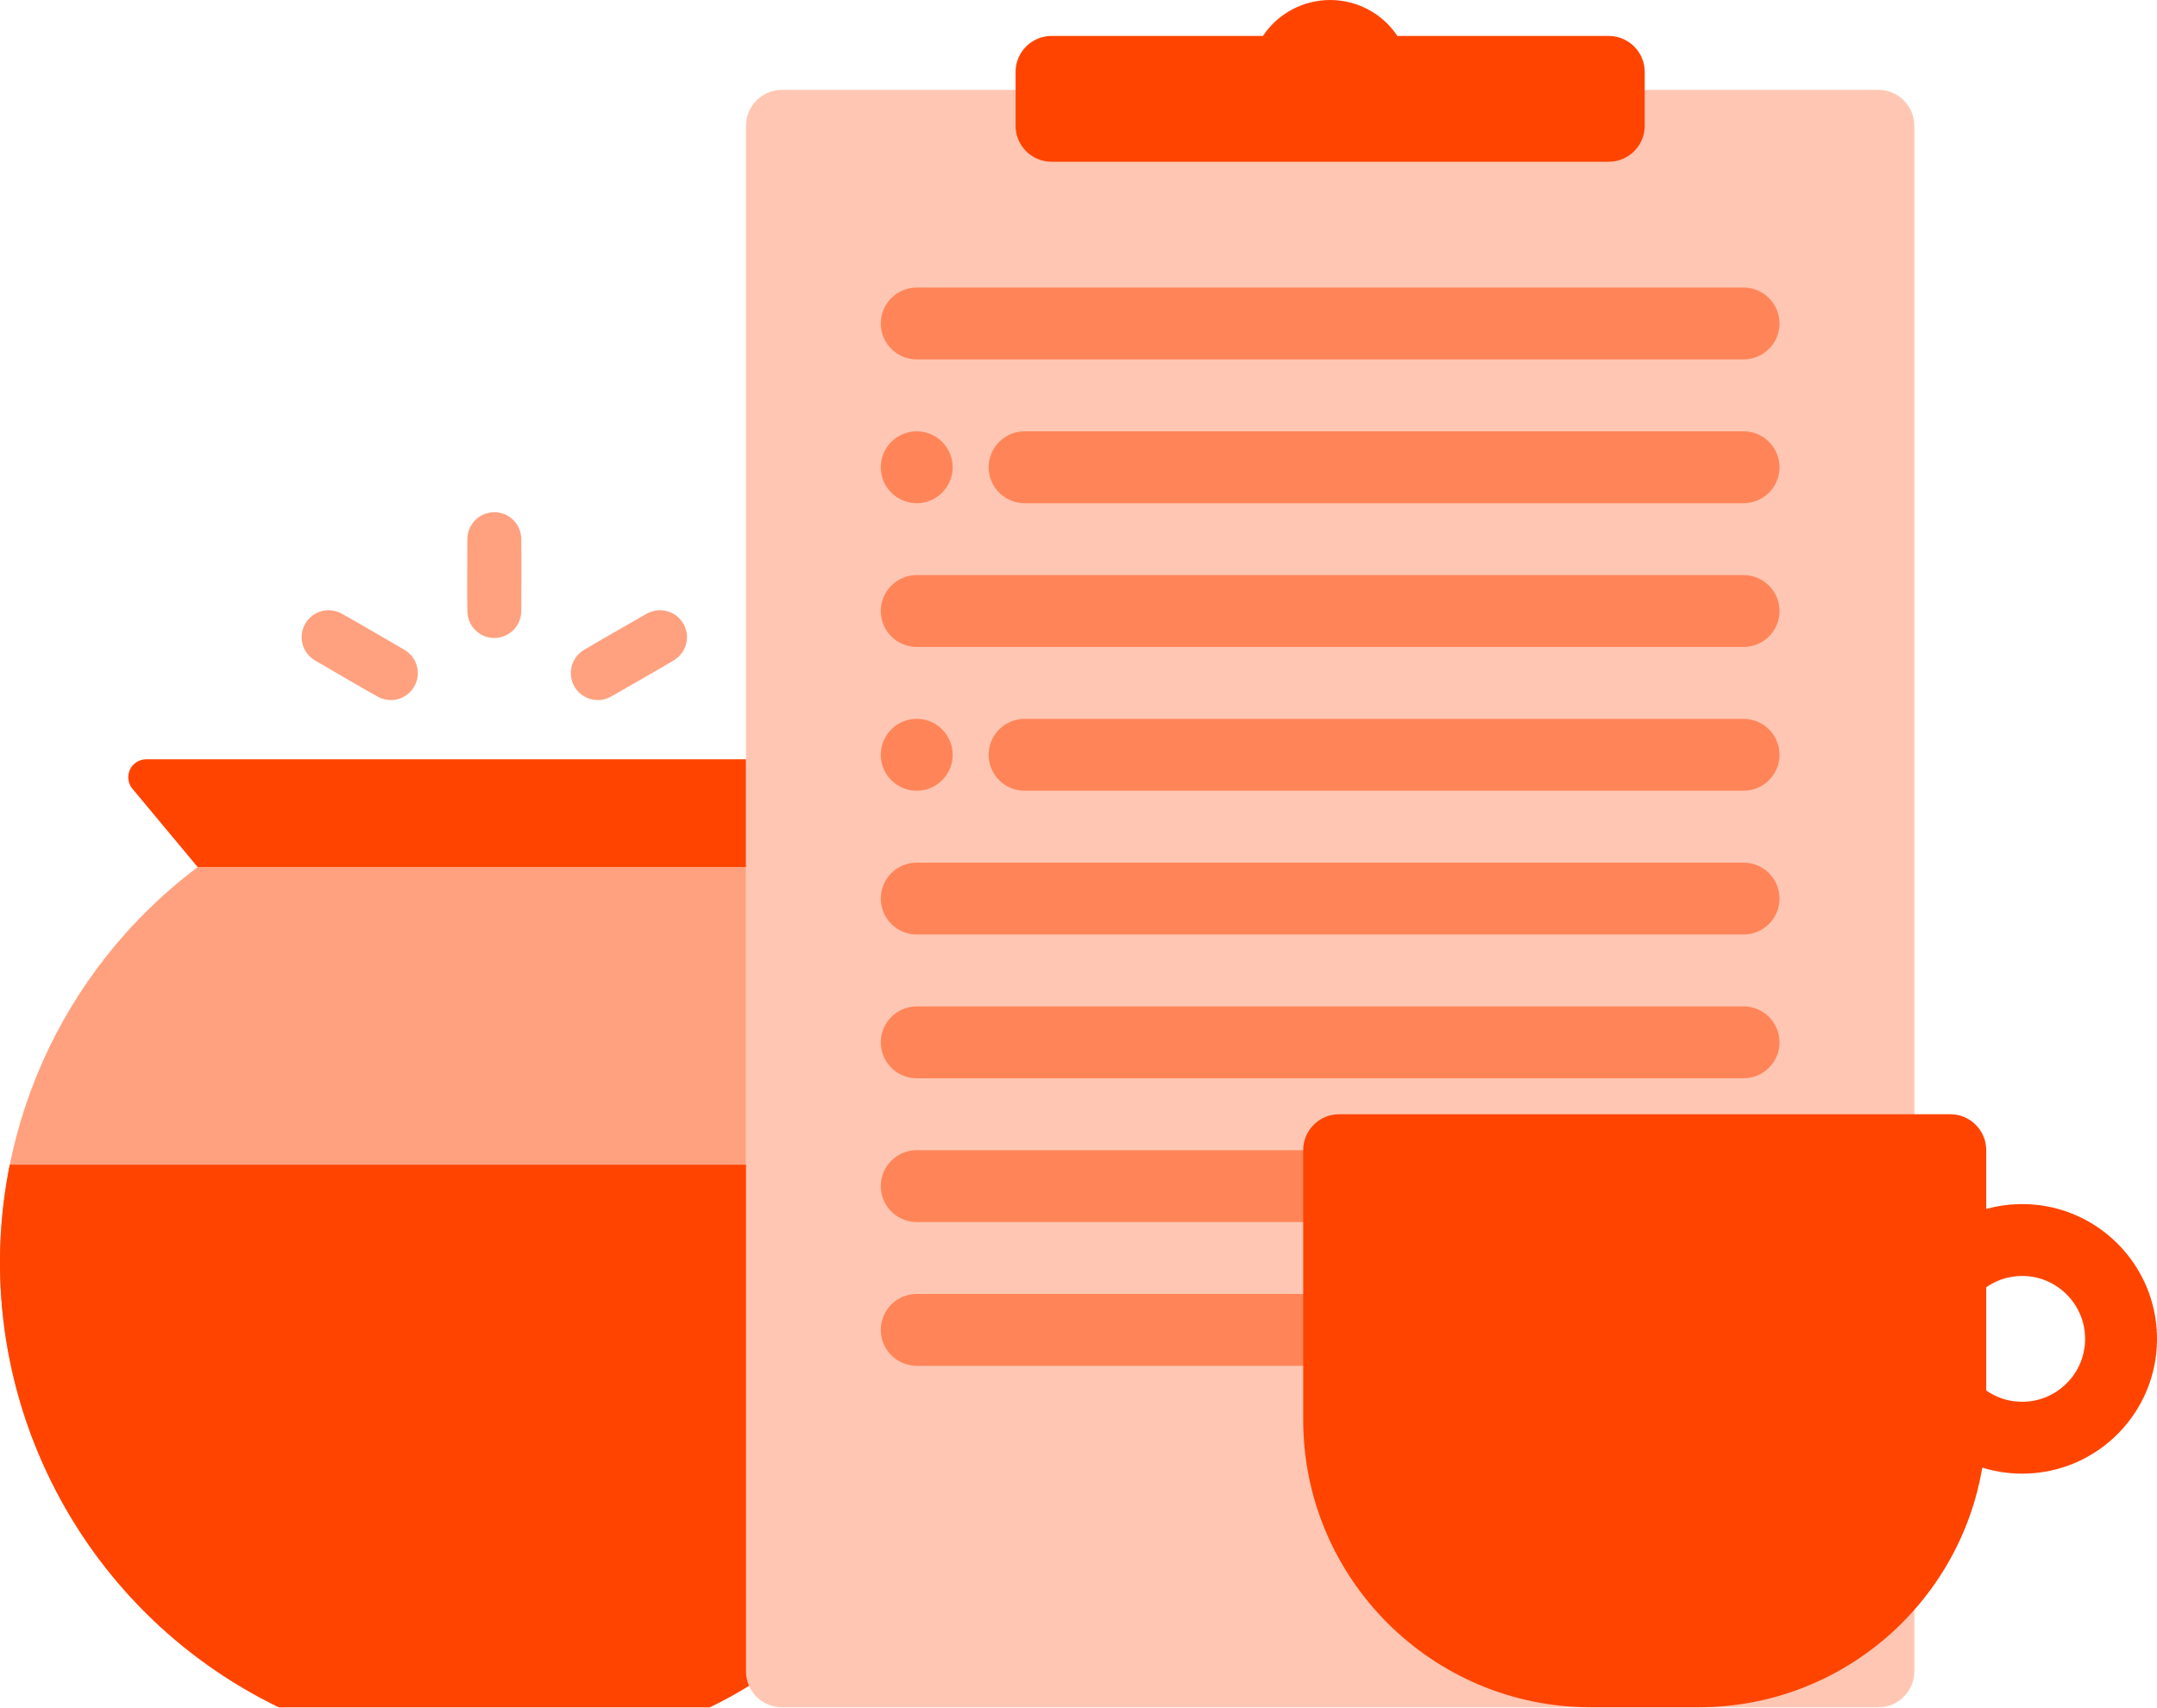
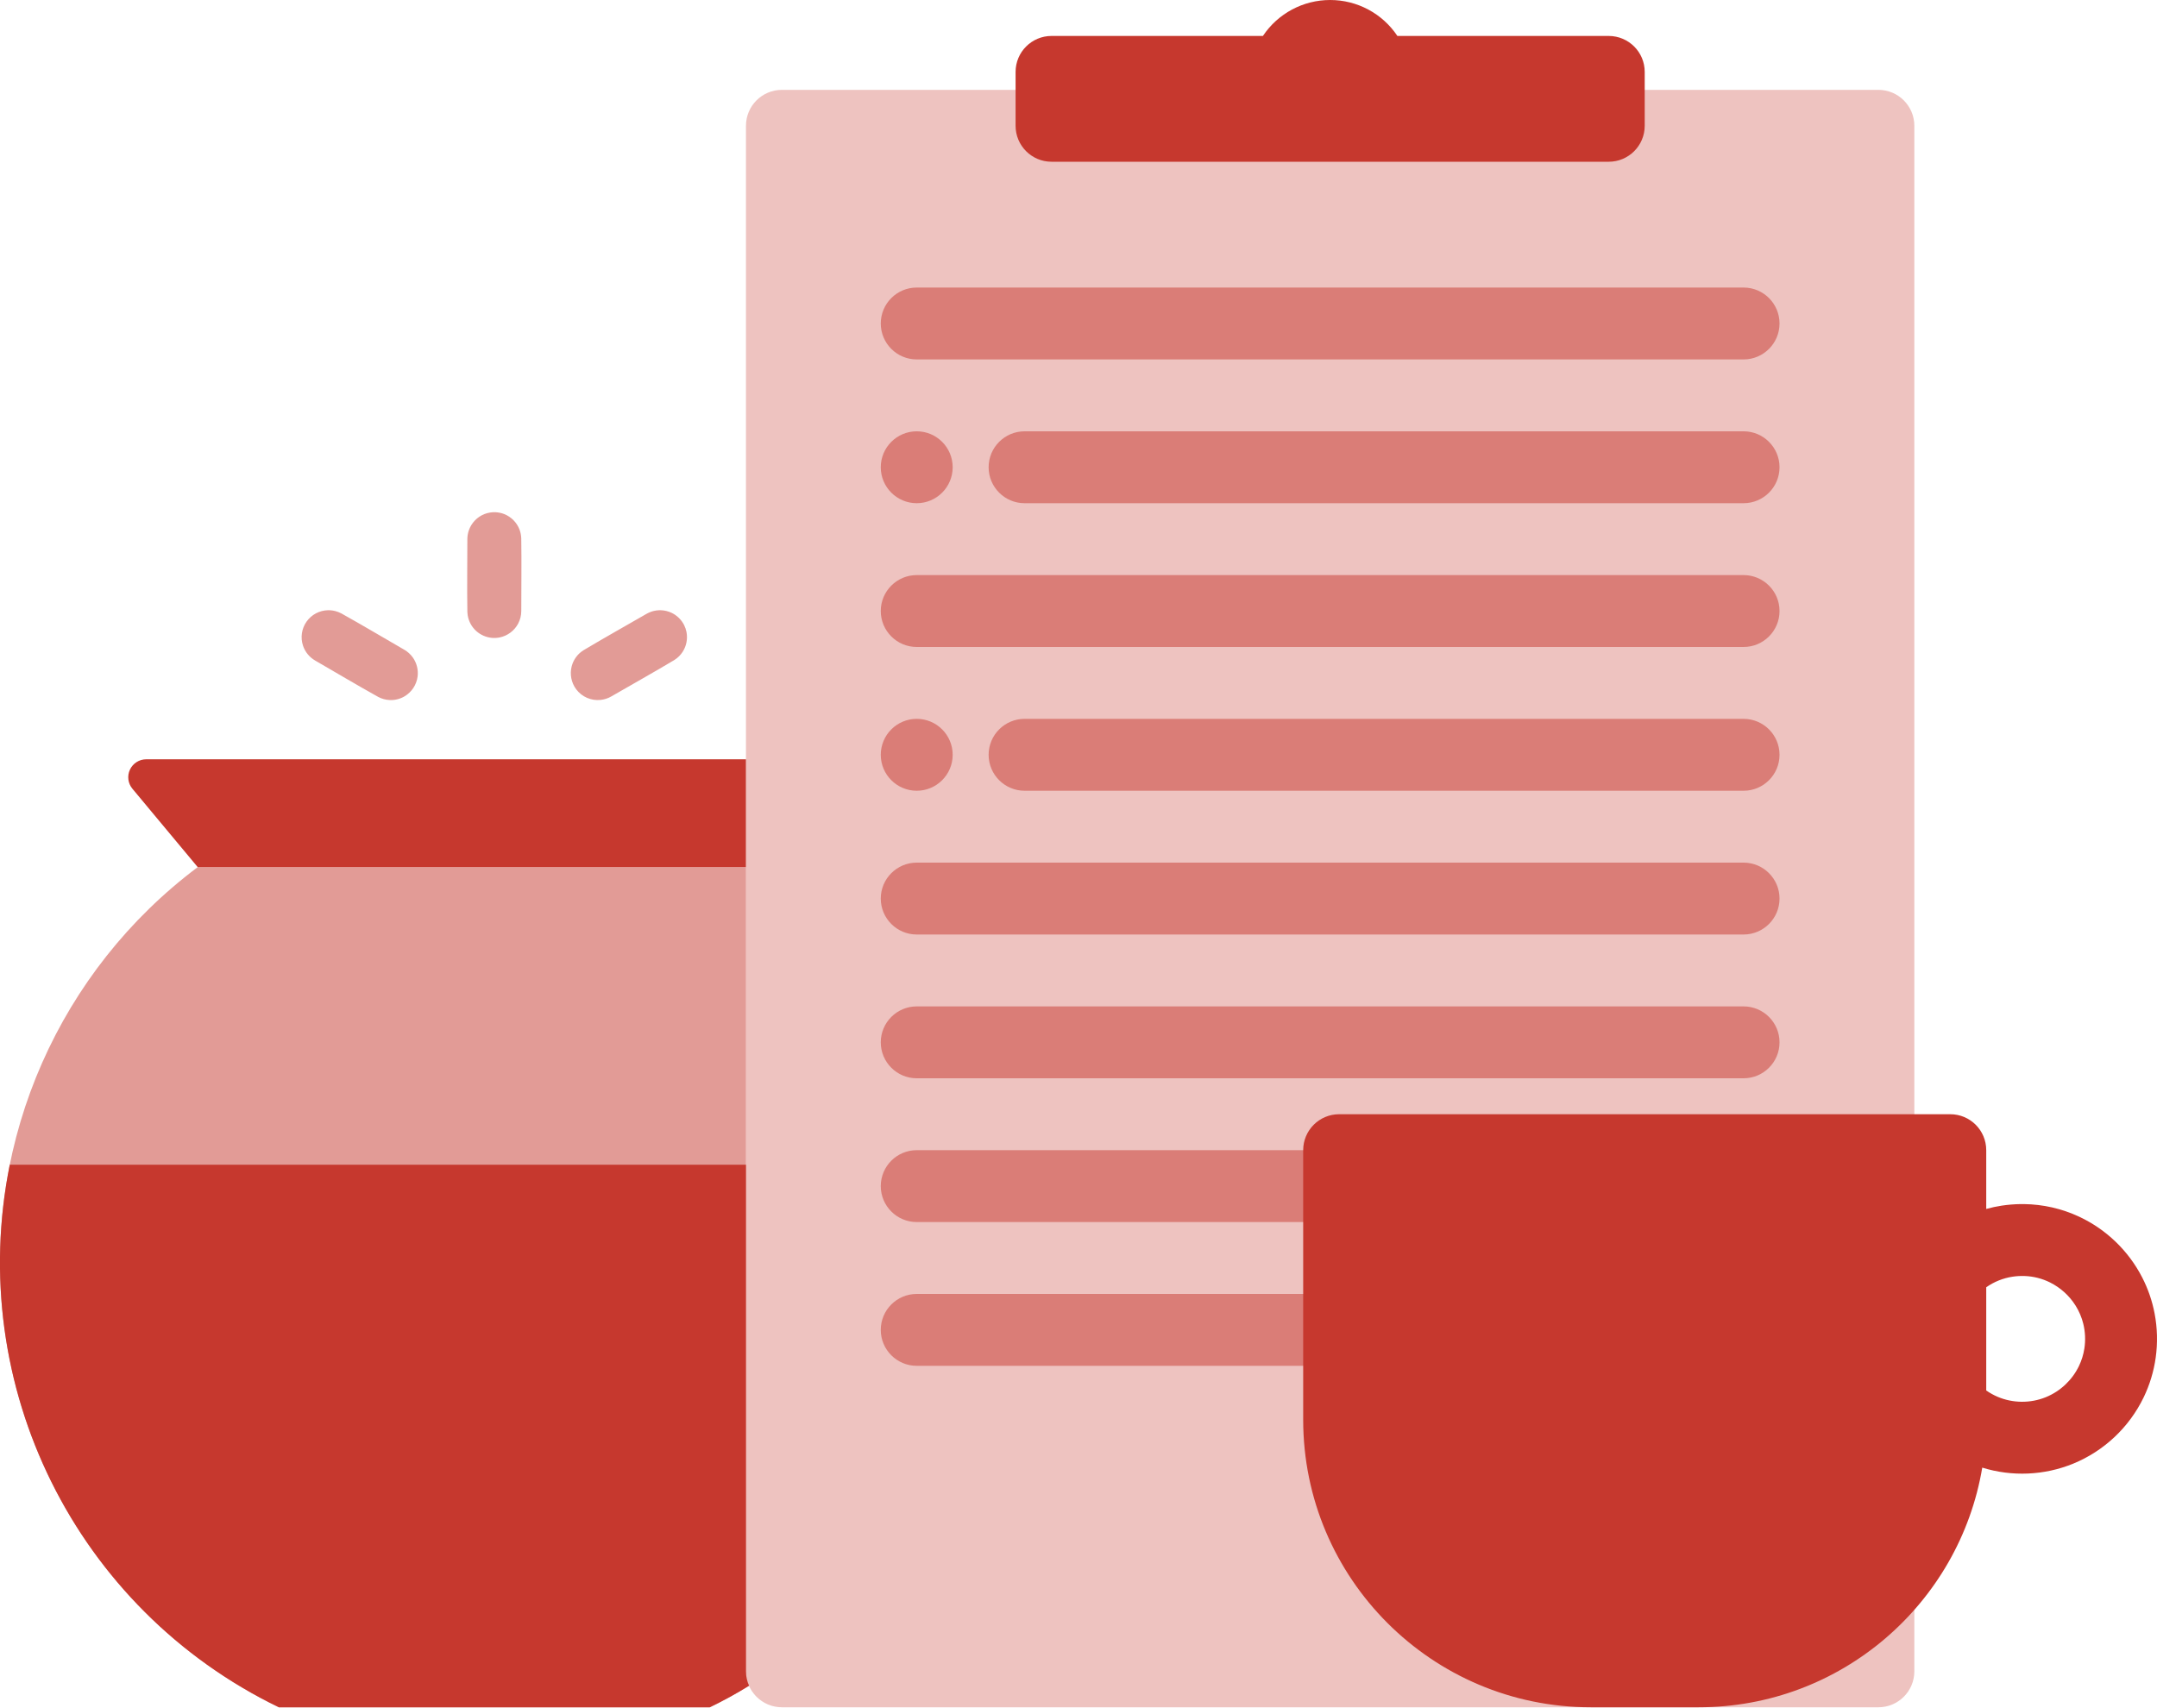
<svg xmlns="http://www.w3.org/2000/svg" viewBox="0 0 240 190" fill-rule="evenodd" clip-rule="evenodd" stroke-linejoin="round" stroke-miterlimit="1.414">
  <path fill="none" d="M0 0h240v190H0z" />
  <clipPath id="a">
    <path d="M0 0h240v190H0z" />
  </clipPath>
-   <g clip-path="url(#a)" fill="#f40">
+   <g clip-path="url(#a)" fill="#c6382e">
    <path d="M36.682 67.912c.212.012.421.039.626.092.236.061.459.152.674.263 2.356 1.313 4.672 2.696 7.007 4.044a3.044 3.044 0 0 1 .935.845 3.02 3.02 0 0 1 .54 2.145 3.023 3.023 0 0 1-1.448 2.191 2.976 2.976 0 0 1-1.647.415 3.003 3.003 0 0 1-1.3-.355c-2.356-1.313-4.672-2.696-7.008-4.044a3.014 3.014 0 0 1-1.345-1.648 2.998 2.998 0 0 1 2.785-3.95c.091 0 .09 0 .181.002zm36.817-.002a3.044 3.044 0 0 1 1.226.289 3.03 3.03 0 0 1 1.398 1.37c.121.243.209.503.261.77a3.02 3.02 0 0 1-.41 2.174 2.987 2.987 0 0 1-.957.948c-2.315 1.384-4.671 2.698-7.006 4.047a2.97 2.97 0 0 1-1.199.386 2.998 2.998 0 0 1-2.7-1.182 3.023 3.023 0 0 1-.499-2.579 2.99 2.99 0 0 1 1.32-1.775c2.315-1.384 4.67-2.698 7.006-4.047.265-.147.544-.261.841-.328.177-.04.356-.061.538-.071.091-.002.09-.002.181-.002zM55.146 57.003c.325.021.642.084.946.202.79.309 1.424.953 1.72 1.748.113.306.171.624.186.95.044 2.698.002 5.398.002 8.097a3.009 3.009 0 0 1-.347 1.4 3.021 3.021 0 0 1-2.026 1.533c-.285.061-.579.08-.87.057a3.02 3.02 0 0 1-1.755-.752 3.011 3.011 0 0 1-.963-1.755 3.317 3.317 0 0 1-.037-.386C51.958 65.398 52 62.699 52 60c.005-.326.052-.646.156-.955a3.023 3.023 0 0 1 1.752-1.84 3.155 3.155 0 0 1 1.238-.202zM83 96.5V186c0 .582.125 1.135.345 1.602A46.537 46.537 0 0 1 78.974 190H31.026A55 55 0 0 1 22 96.5h61z" fill-opacity=".5" />
    <path d="M83 129.619V186c0 .582.125 1.135.345 1.602A46.537 46.537 0 0 1 78.974 190H31.026a55 55 0 0 1-29.939-60.381H83zM83 96.5H22l-7.266-8.72a1.999 1.999 0 0 1 1.536-3.28H83v12z" />
    <g>
      <path d="M213 14c0-2.208-1.792-4-4-4H87c-2.208 0-4 1.792-4 4v172c0 2.208 1.792 4 4 4h122c2.208 0 4-1.792 4-4V14z" fill-opacity=".3" />
      <path d="M140.519 4A8.989 8.989 0 0 1 148 0a8.989 8.989 0 0 1 7.481 4H179c2.217.009 4 1.798 4 4v6c0 2.208-1.792 4-4 4h-62c-2.208 0-4-1.792-4-4V8a4.005 4.005 0 0 1 4-4h23.519z" />
      <path d="M150 144c2.208 0 4 1.792 4 4s-1.792 4-4 4h-48c-2.208 0-4-1.792-4-4s1.792-4 4-4h48zm44-16c2.208 0 4 1.792 4 4s-1.792 4-4 4h-92c-2.208 0-4-1.792-4-4s1.792-4 4-4h92zm0-16c2.208 0 4 1.792 4 4s-1.792 4-4 4h-92c-2.208 0-4-1.792-4-4s1.792-4 4-4h92zm0-16c2.208 0 4 1.792 4 4s-1.792 4-4 4h-92c-2.208 0-4-1.792-4-4s1.792-4 4-4h92zm0-16c2.208 0 4 1.792 4 4s-1.792 4-4 4h-80c-2.208 0-4-1.792-4-4s1.792-4 4-4h80zm-88 4c0-2.208-1.792-4-4-4s-4 1.792-4 4 1.792 4 4 4 4-1.792 4-4zm88-20c2.208 0 4 1.792 4 4s-1.792 4-4 4h-92c-2.208 0-4-1.792-4-4s1.792-4 4-4h92zm-88-12c0-2.208-1.792-4-4-4s-4 1.792-4 4 1.792 4 4 4 4-1.792 4-4zm88-4c2.208 0 4 1.792 4 4s-1.792 4-4 4h-80c-2.208 0-4-1.792-4-4s1.792-4 4-4h80zm0-16c2.208 0 4 1.792 4 4s-1.792 4-4 4h-92c-2.208 0-4-1.792-4-4s1.792-4 4-4h92z" fill-opacity=".5" />
    </g>
    <path d="M217 124c2.208 0 4 1.792 4 4v6.541a14.774 14.774 0 0 1 1.717-.368 15.876 15.876 0 0 1 2.089-.172h.388a14.9 14.9 0 0 1 6.142 1.401 15.077 15.077 0 0 1 7.022 6.772 14.863 14.863 0 0 1 1.373 3.988c.312 1.623.353 3.298.123 4.935a14.913 14.913 0 0 1-1.334 4.404 15.064 15.064 0 0 1-7.852 7.39 15.03 15.03 0 0 1-10.111.438C218.017 178.458 204.846 190 189 190h-12c-17.661 0-32-14.339-32-32v-30c0-2.208 1.792-4 4-4h68zm4 30.743c.401.28.831.519 1.281.71.83.351 1.726.535 2.626.546a7.008 7.008 0 0 0 2.733-.513 7.04 7.04 0 0 0 2.186-1.42 7.048 7.048 0 0 0 1.487-2.039 6.912 6.912 0 0 0 .606-1.953 7.1 7.1 0 0 0-.118-2.743 6.942 6.942 0 0 0-.855-2.023 7.092 7.092 0 0 0-2.844-2.584 6.874 6.874 0 0 0-2.827-.719 7.346 7.346 0 0 0-1.349.076 6.897 6.897 0 0 0-2.926 1.177v11.485z" />
  </g>
</svg>
